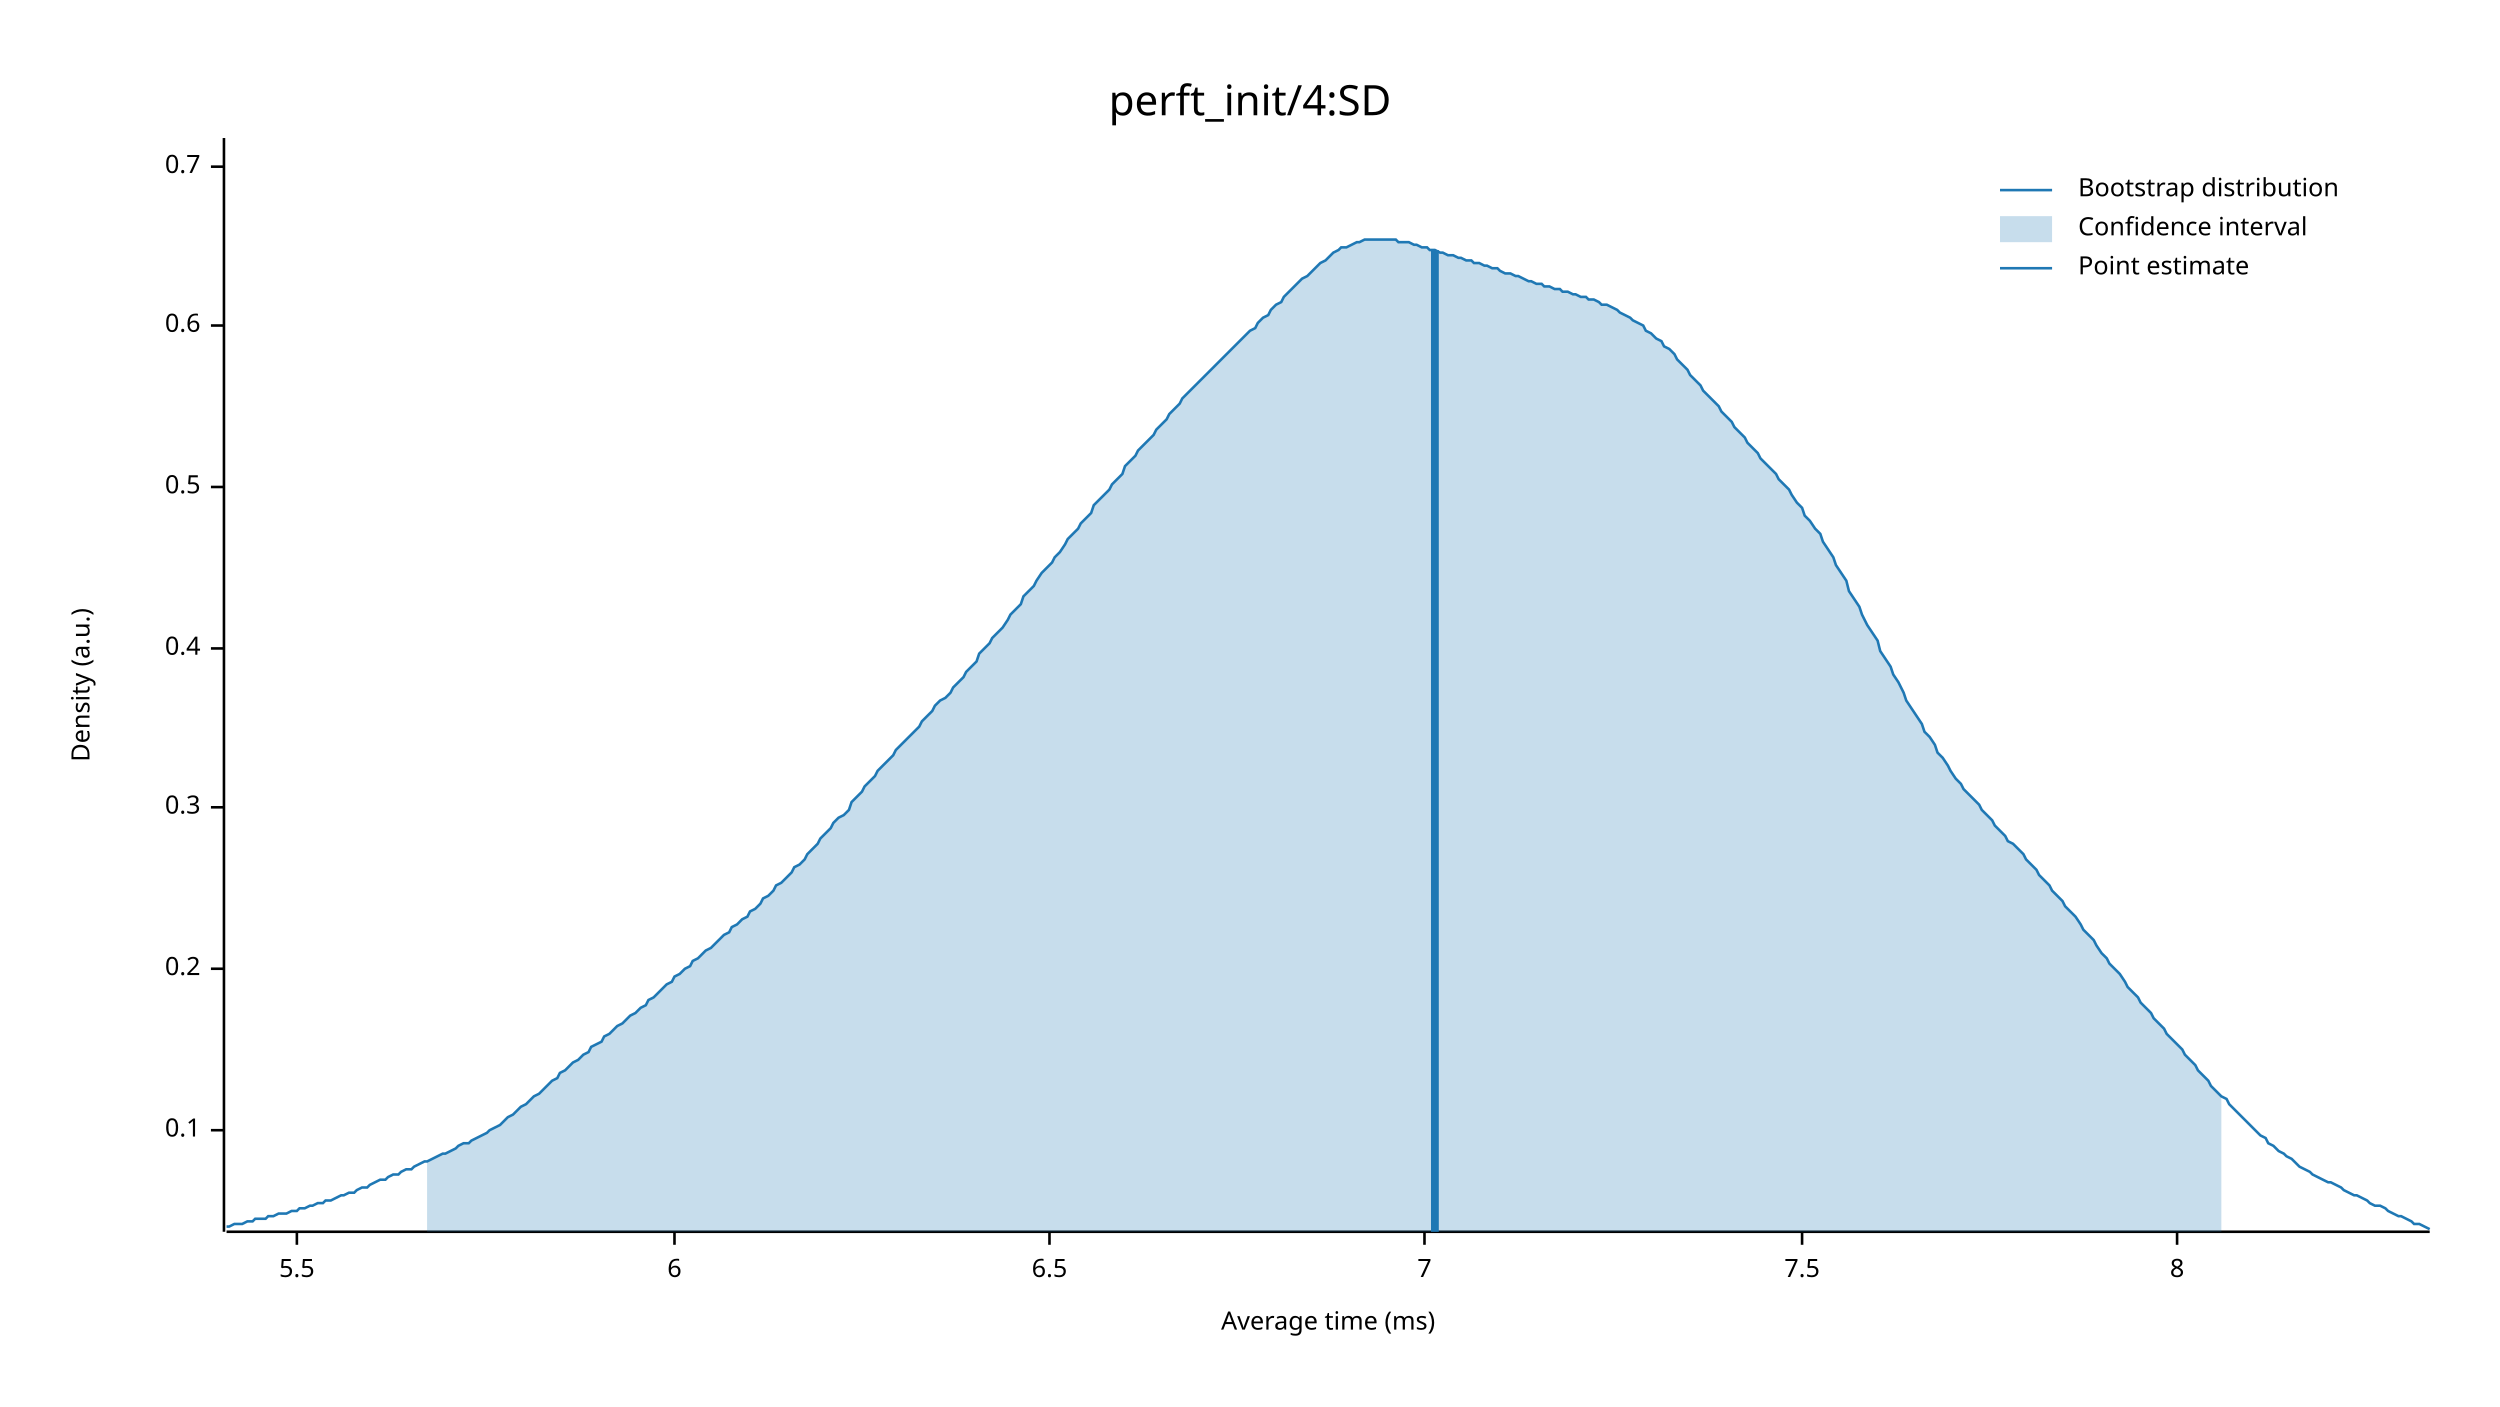
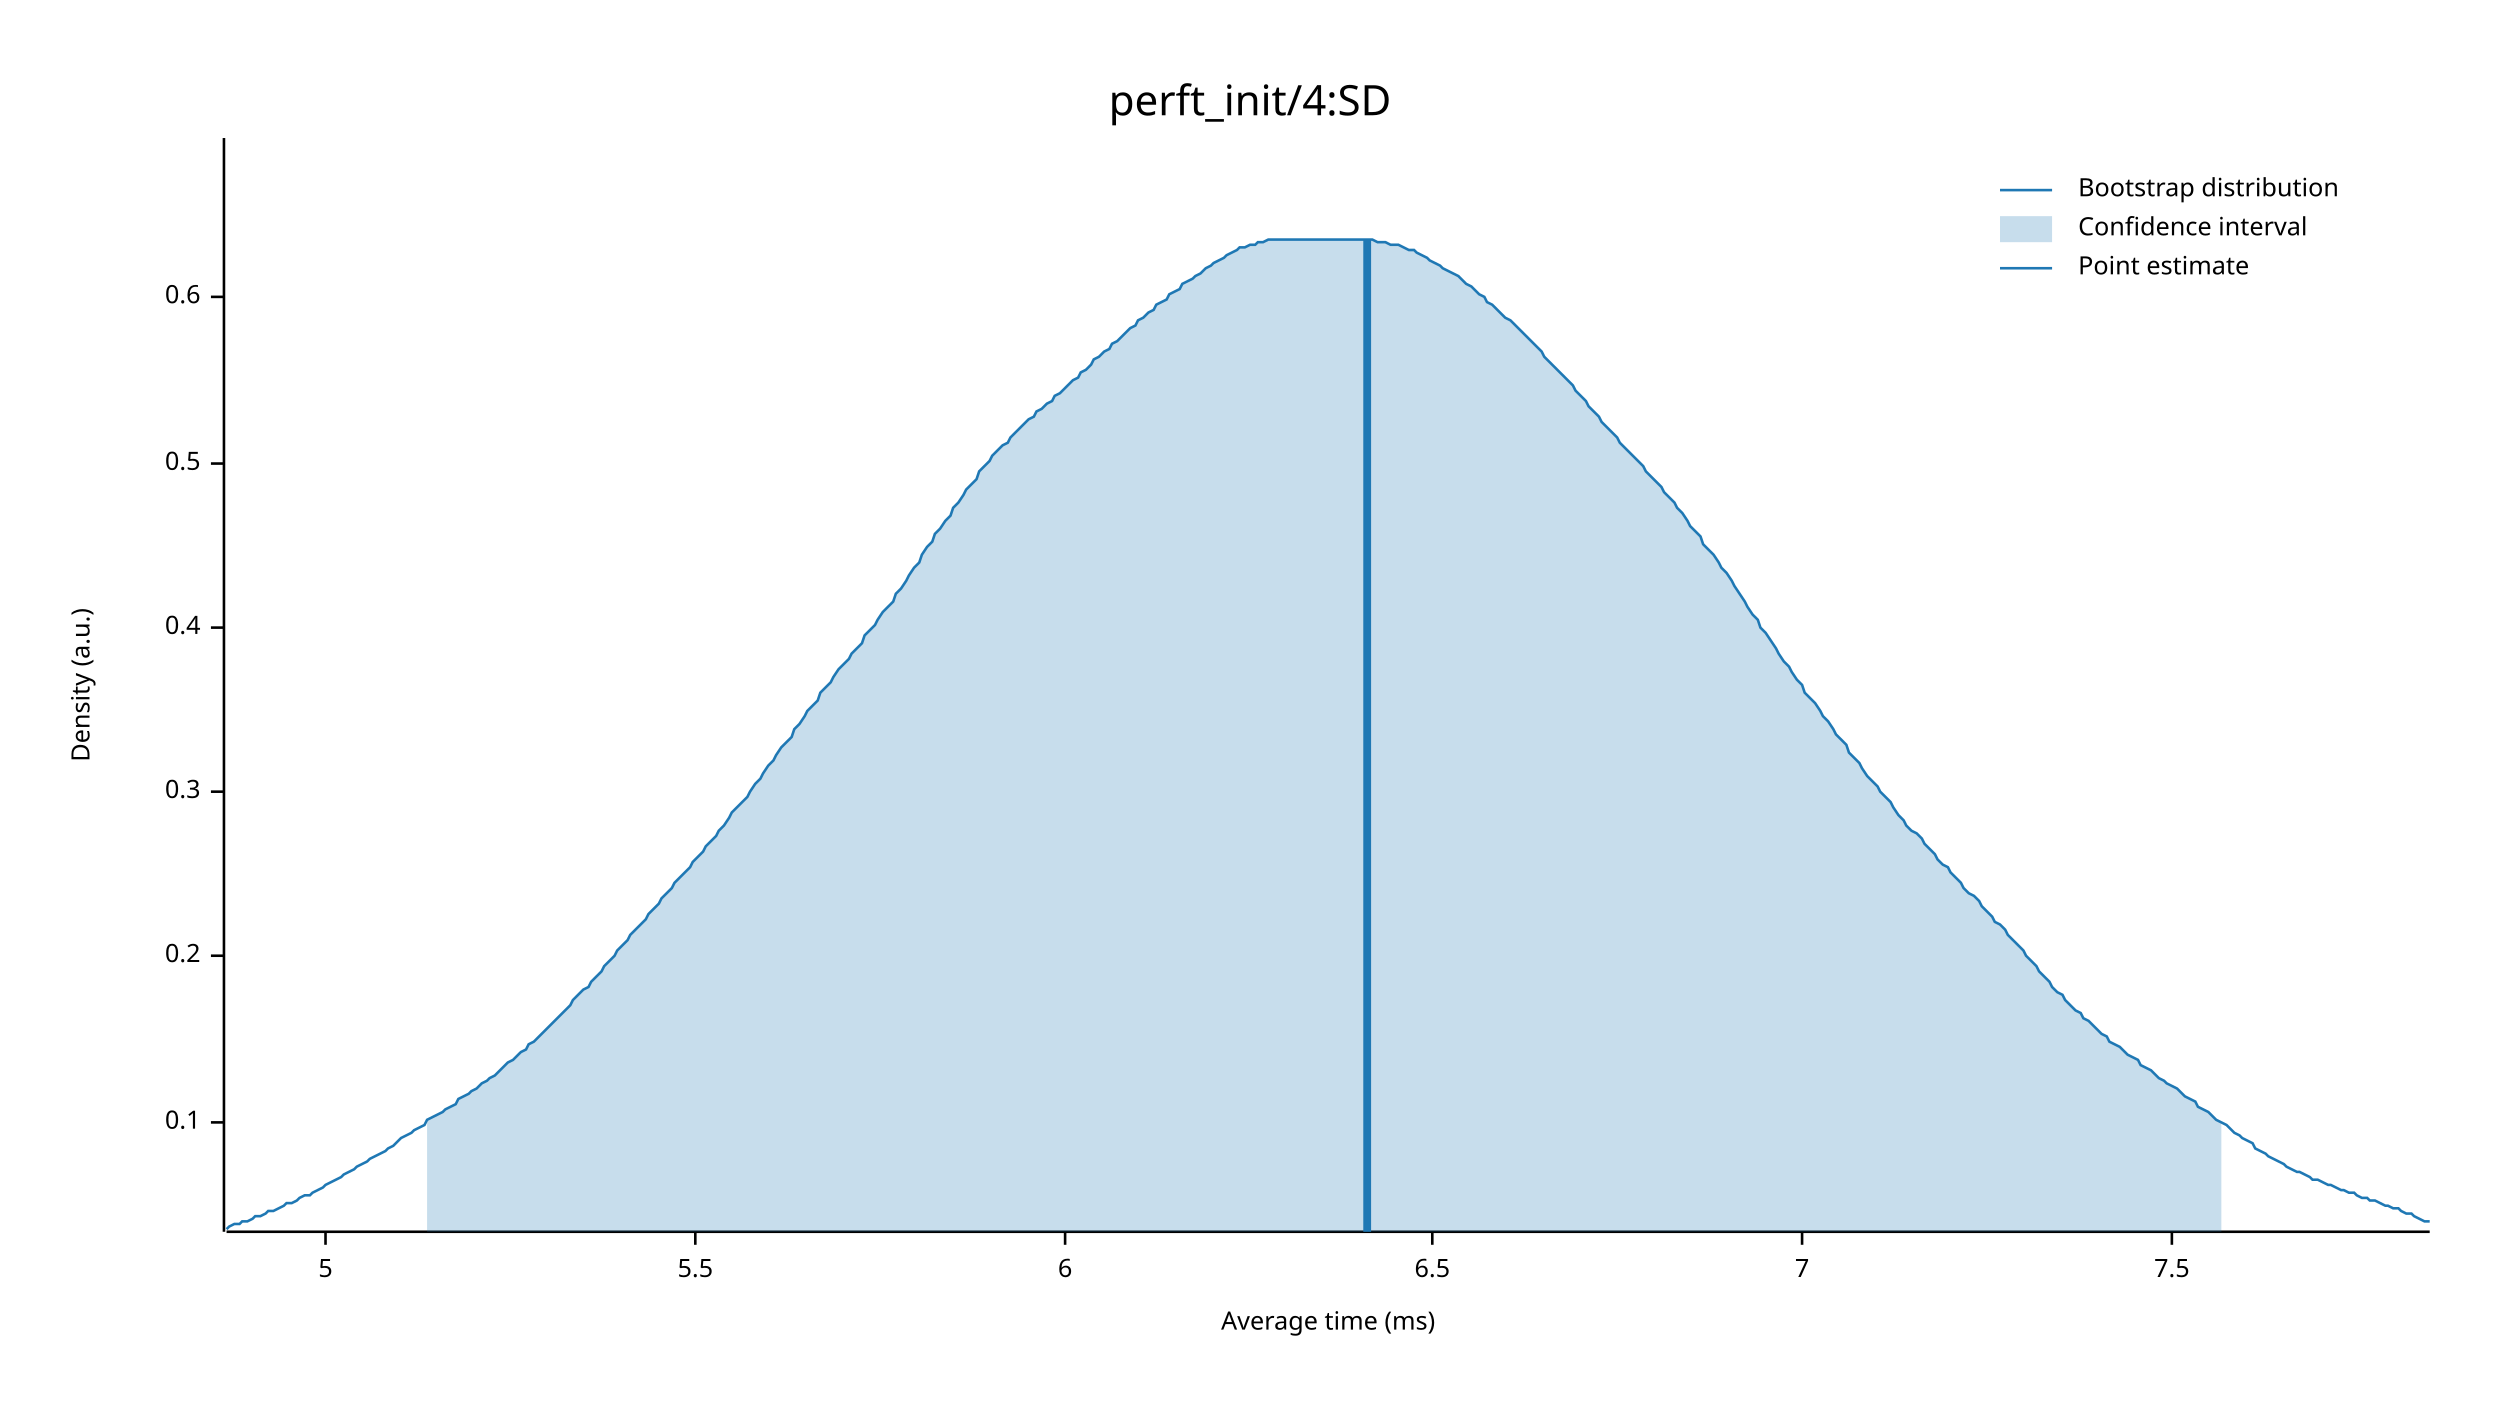
<svg xmlns="http://www.w3.org/2000/svg" width="960" height="540" viewBox="0 0 960 540">
  <text x="480" y="32" dy="0.76em" text-anchor="middle" font-family="sans-serif" font-size="16.129" opacity="1" fill="#000000">
perft_init/4:SD
</text>
  <text x="27" y="263" dy="0.76em" text-anchor="middle" font-family="sans-serif" font-size="9.677" opacity="1" fill="#000000" transform="rotate(270, 27, 263)">
Density (a.u.)
</text>
  <text x="510" y="513" dy="-0.5ex" text-anchor="middle" font-family="sans-serif" font-size="9.677" opacity="1" fill="#000000">
Average time (ms)
</text>
  <polyline fill="none" opacity="1" stroke="#000000" stroke-width="1" points="86,53 86,473 " />
-   <text x="77" y="434" dy="0.5ex" text-anchor="end" font-family="sans-serif" font-size="9.677" opacity="1" fill="#000000">
+   <text x="77" y="431" dy="0.5ex" text-anchor="end" font-family="sans-serif" font-size="9.677" opacity="1" fill="#000000">
0.1
</text>
-   <polyline fill="none" opacity="1" stroke="#000000" stroke-width="1" points="81,434 86,434 " />
-   <text x="77" y="372" dy="0.5ex" text-anchor="end" font-family="sans-serif" font-size="9.677" opacity="1" fill="#000000">
+   <polyline fill="none" opacity="1" stroke="#000000" stroke-width="1" points="81,431 86,431 " />
+   <text x="77" y="367" dy="0.5ex" text-anchor="end" font-family="sans-serif" font-size="9.677" opacity="1" fill="#000000">
0.2
</text>
-   <polyline fill="none" opacity="1" stroke="#000000" stroke-width="1" points="81,372 86,372 " />
-   <text x="77" y="310" dy="0.5ex" text-anchor="end" font-family="sans-serif" font-size="9.677" opacity="1" fill="#000000">
+   <polyline fill="none" opacity="1" stroke="#000000" stroke-width="1" points="81,367 86,367 " />
+   <text x="77" y="304" dy="0.5ex" text-anchor="end" font-family="sans-serif" font-size="9.677" opacity="1" fill="#000000">
0.3
</text>
-   <polyline fill="none" opacity="1" stroke="#000000" stroke-width="1" points="81,310 86,310 " />
-   <text x="77" y="249" dy="0.5ex" text-anchor="end" font-family="sans-serif" font-size="9.677" opacity="1" fill="#000000">
+   <polyline fill="none" opacity="1" stroke="#000000" stroke-width="1" points="81,304 86,304 " />
+   <text x="77" y="241" dy="0.5ex" text-anchor="end" font-family="sans-serif" font-size="9.677" opacity="1" fill="#000000">
0.4
</text>
-   <polyline fill="none" opacity="1" stroke="#000000" stroke-width="1" points="81,249 86,249 " />
-   <text x="77" y="187" dy="0.5ex" text-anchor="end" font-family="sans-serif" font-size="9.677" opacity="1" fill="#000000">
+   <polyline fill="none" opacity="1" stroke="#000000" stroke-width="1" points="81,241 86,241 " />
+   <text x="77" y="178" dy="0.5ex" text-anchor="end" font-family="sans-serif" font-size="9.677" opacity="1" fill="#000000">
0.5
</text>
-   <polyline fill="none" opacity="1" stroke="#000000" stroke-width="1" points="81,187 86,187 " />
-   <text x="77" y="125" dy="0.5ex" text-anchor="end" font-family="sans-serif" font-size="9.677" opacity="1" fill="#000000">
+   <polyline fill="none" opacity="1" stroke="#000000" stroke-width="1" points="81,178 86,178 " />
+   <text x="77" y="114" dy="0.5ex" text-anchor="end" font-family="sans-serif" font-size="9.677" opacity="1" fill="#000000">
0.6
</text>
-   <polyline fill="none" opacity="1" stroke="#000000" stroke-width="1" points="81,125 86,125 " />
-   <text x="77" y="64" dy="0.5ex" text-anchor="end" font-family="sans-serif" font-size="9.677" opacity="1" fill="#000000">
- 0.7
+   <polyline fill="none" opacity="1" stroke="#000000" stroke-width="1" points="81,114 86,114 " />
+   <polyline fill="none" opacity="1" stroke="#000000" stroke-width="1" points="87,473 933,473 " />
+   <text x="125" y="483" dy="0.76em" text-anchor="middle" font-family="sans-serif" font-size="9.677" opacity="1" fill="#000000">
+ 5
</text>
-   <polyline fill="none" opacity="1" stroke="#000000" stroke-width="1" points="81,64 86,64 " />
-   <polyline fill="none" opacity="1" stroke="#000000" stroke-width="1" points="87,473 933,473 " />
-   <text x="114" y="483" dy="0.76em" text-anchor="middle" font-family="sans-serif" font-size="9.677" opacity="1" fill="#000000">
+   <polyline fill="none" opacity="1" stroke="#000000" stroke-width="1" points="125,473 125,478 " />
+   <text x="267" y="483" dy="0.76em" text-anchor="middle" font-family="sans-serif" font-size="9.677" opacity="1" fill="#000000">
5.5
</text>
-   <polyline fill="none" opacity="1" stroke="#000000" stroke-width="1" points="114,473 114,478 " />
-   <text x="259" y="483" dy="0.76em" text-anchor="middle" font-family="sans-serif" font-size="9.677" opacity="1" fill="#000000">
+   <polyline fill="none" opacity="1" stroke="#000000" stroke-width="1" points="267,473 267,478 " />
+   <text x="409" y="483" dy="0.76em" text-anchor="middle" font-family="sans-serif" font-size="9.677" opacity="1" fill="#000000">
6
</text>
-   <polyline fill="none" opacity="1" stroke="#000000" stroke-width="1" points="259,473 259,478 " />
-   <text x="403" y="483" dy="0.76em" text-anchor="middle" font-family="sans-serif" font-size="9.677" opacity="1" fill="#000000">
+   <polyline fill="none" opacity="1" stroke="#000000" stroke-width="1" points="409,473 409,478 " />
+   <text x="550" y="483" dy="0.76em" text-anchor="middle" font-family="sans-serif" font-size="9.677" opacity="1" fill="#000000">
6.5
</text>
-   <polyline fill="none" opacity="1" stroke="#000000" stroke-width="1" points="403,473 403,478 " />
-   <text x="547" y="483" dy="0.76em" text-anchor="middle" font-family="sans-serif" font-size="9.677" opacity="1" fill="#000000">
+   <polyline fill="none" opacity="1" stroke="#000000" stroke-width="1" points="550,473 550,478 " />
+   <text x="692" y="483" dy="0.76em" text-anchor="middle" font-family="sans-serif" font-size="9.677" opacity="1" fill="#000000">
7
</text>
-   <polyline fill="none" opacity="1" stroke="#000000" stroke-width="1" points="547,473 547,478 " />
-   <text x="692" y="483" dy="0.76em" text-anchor="middle" font-family="sans-serif" font-size="9.677" opacity="1" fill="#000000">
+   <polyline fill="none" opacity="1" stroke="#000000" stroke-width="1" points="692,473 692,478 " />
+   <text x="834" y="483" dy="0.76em" text-anchor="middle" font-family="sans-serif" font-size="9.677" opacity="1" fill="#000000">
7.5
</text>
-   <polyline fill="none" opacity="1" stroke="#000000" stroke-width="1" points="692,473 692,478 " />
-   <text x="836" y="483" dy="0.76em" text-anchor="middle" font-family="sans-serif" font-size="9.677" opacity="1" fill="#000000">
- 8
- </text>
-   <polyline fill="none" opacity="1" stroke="#000000" stroke-width="1" points="836,473 836,478 " />
-   <polyline fill="none" opacity="1" stroke="#1F78B4" stroke-width="1" points="87,471 88,471 90,470 92,470 93,470 95,469 97,469 98,468 100,468 102,468 103,467 105,467 107,466 109,466 110,466 112,465 114,465 115,464 117,464 119,463 120,463 122,462 124,462 125,461 127,461 129,460 131,459 132,459 134,458 136,458 137,457 139,456 141,456 142,455 144,454 146,453 148,453 149,452 151,451 153,451 154,450 156,449 158,449 159,448 161,447 163,446 164,446 166,445 168,444 170,443 171,443 173,442 175,441 176,440 178,439 180,439 181,438 183,437 185,436 187,435 188,434 190,433 192,432 193,431 195,429 197,428 198,427 200,425 202,424 203,423 205,421 207,420 209,418 210,417 212,415 214,414 215,412 217,411 219,409 220,408 222,407 224,405 226,404 227,402 229,401 231,400 232,398 234,397 236,395 237,394 239,393 241,391 242,390 244,389 246,387 248,386 249,384 251,383 253,381 254,380 256,378 258,377 259,375 261,374 263,372 265,371 266,369 268,368 270,366 271,365 273,364 275,362 276,361 278,359 280,358 281,356 283,355 285,353 287,352 288,350 290,349 292,347 293,345 295,344 297,342 298,340 300,339 302,337 304,335 305,333 307,332 309,330 310,328 312,326 314,324 315,322 317,320 319,318 320,316 322,314 324,313 326,311 327,308 329,306 331,304 332,302 334,300 336,298 337,296 339,294 341,292 343,290 344,288 346,286 348,284 349,283 351,281 353,279 354,277 356,275 358,273 359,271 361,269 363,268 365,266 366,264 368,262 370,260 371,258 373,256 375,254 376,251 378,249 380,247 381,245 383,243 385,241 387,238 388,236 390,234 392,232 393,229 395,227 397,225 398,223 400,220 402,218 404,216 405,214 407,212 409,209 410,207 412,205 414,203 415,201 417,199 419,197 420,194 422,192 424,190 426,188 427,186 429,184 431,182 432,179 434,177 436,175 437,173 439,171 441,169 443,167 444,165 446,163 448,161 449,159 451,157 453,155 454,153 456,151 458,149 459,148 461,146 463,144 465,142 466,141 468,139 470,137 471,136 473,134 475,132 476,131 478,129 480,127 482,126 483,124 485,122 487,121 488,119 490,117 492,116 493,114 495,112 497,110 498,109 500,107 502,106 504,104 505,103 507,101 509,100 510,99 512,97 514,96 515,95 517,95 519,94 521,93 522,93 524,92 526,92 527,92 529,92 531,92 532,92 534,92 536,92 537,93 539,93 541,93 543,94 544,94 546,95 548,95 549,96 551,96 553,97 554,97 556,98 558,98 560,99 561,99 563,100 565,100 566,101 568,101 570,102 571,102 573,103 575,103 576,104 578,105 580,105 582,106 583,106 585,107 587,108 588,108 590,109 592,109 593,110 595,110 597,111 599,111 600,112 602,112 604,113 605,113 607,114 609,114 610,115 612,115 614,116 615,117 617,117 619,118 621,119 622,120 624,121 626,122 627,123 629,124 631,125 632,127 634,128 636,130 638,131 639,133 641,134 643,136 644,138 646,140 648,142 649,144 651,146 653,148 654,150 656,152 658,154 660,156 661,158 663,160 665,162 666,164 668,166 670,168 671,170 673,172 675,174 676,176 678,178 680,180 682,182 683,184 685,186 687,188 688,190 690,193 692,195 693,198 695,200 697,203 699,205 700,208 702,211 704,214 705,217 707,220 709,223 710,227 712,230 714,233 715,236 717,240 719,243 721,246 722,250 724,253 726,256 727,259 729,262 731,266 732,269 734,272 736,275 738,278 739,281 741,283 743,286 744,289 746,291 748,294 749,296 751,299 753,301 754,303 756,305 758,307 760,309 761,311 763,313 765,315 766,317 768,319 770,321 771,323 773,324 775,326 777,328 778,330 780,332 782,334 783,336 785,338 787,340 788,342 790,344 792,346 793,348 795,350 797,352 799,355 800,357 802,359 804,361 805,363 807,366 809,368 810,370 812,372 814,374 816,377 817,379 819,381 821,383 822,385 824,387 826,389 827,391 829,393 831,395 832,397 834,399 836,401 838,403 839,405 841,407 843,409 844,411 846,413 848,415 849,417 851,419 853,421 855,422 856,424 858,426 860,428 861,429 863,431 865,433 866,434 868,436 870,437 871,439 873,440 875,442 877,443 878,444 880,445 882,447 883,448 885,449 887,450 888,451 890,452 892,453 894,454 895,454 897,455 899,456 900,457 902,458 904,459 905,459 907,460 909,461 910,462 912,463 914,463 916,464 917,465 919,466 921,467 922,467 924,468 926,469 927,470 929,470 931,471 933,472 " />
-   <polygon opacity="0.25" fill="#1F78B4" points="164,446 166,445 168,444 170,443 171,443 173,442 175,441 176,440 178,439 180,439 181,438 183,437 185,436 187,435 188,434 190,433 192,432 193,431 195,429 197,428 198,427 200,425 202,424 203,423 205,421 207,420 209,418 210,417 212,415 214,414 215,412 217,411 219,409 220,408 222,407 224,405 226,404 227,402 229,401 231,400 232,398 234,397 236,395 237,394 239,393 241,391 242,390 244,389 246,387 248,386 249,384 251,383 253,381 254,380 256,378 258,377 259,375 261,374 263,372 265,371 266,369 268,368 270,366 271,365 273,364 275,362 276,361 278,359 280,358 281,356 283,355 285,353 287,352 288,350 290,349 292,347 293,345 295,344 297,342 298,340 300,339 302,337 304,335 305,333 307,332 309,330 310,328 312,326 314,324 315,322 317,320 319,318 320,316 322,314 324,313 326,311 327,308 329,306 331,304 332,302 334,300 336,298 337,296 339,294 341,292 343,290 344,288 346,286 348,284 349,283 351,281 353,279 354,277 356,275 358,273 359,271 361,269 363,268 365,266 366,264 368,262 370,260 371,258 373,256 375,254 376,251 378,249 380,247 381,245 383,243 385,241 387,238 388,236 390,234 392,232 393,229 395,227 397,225 398,223 400,220 402,218 404,216 405,214 407,212 409,209 410,207 412,205 414,203 415,201 417,199 419,197 420,194 422,192 424,190 426,188 427,186 429,184 431,182 432,179 434,177 436,175 437,173 439,171 441,169 443,167 444,165 446,163 448,161 449,159 451,157 453,155 454,153 456,151 458,149 459,148 461,146 463,144 465,142 466,141 468,139 470,137 471,136 473,134 475,132 476,131 478,129 480,127 482,126 483,124 485,122 487,121 488,119 490,117 492,116 493,114 495,112 497,110 498,109 500,107 502,106 504,104 505,103 507,101 509,100 510,99 512,97 514,96 515,95 517,95 519,94 521,93 522,93 524,92 526,92 527,92 529,92 531,92 532,92 534,92 536,92 537,93 539,93 541,93 543,94 544,94 546,95 548,95 549,96 551,96 553,97 554,97 556,98 558,98 560,99 561,99 563,100 565,100 566,101 568,101 570,102 571,102 573,103 575,103 576,104 578,105 580,105 582,106 583,106 585,107 587,108 588,108 590,109 592,109 593,110 595,110 597,111 599,111 600,112 602,112 604,113 605,113 607,114 609,114 610,115 612,115 614,116 615,117 617,117 619,118 621,119 622,120 624,121 626,122 627,123 629,124 631,125 632,127 634,128 636,130 638,131 639,133 641,134 643,136 644,138 646,140 648,142 649,144 651,146 653,148 654,150 656,152 658,154 660,156 661,158 663,160 665,162 666,164 668,166 670,168 671,170 673,172 675,174 676,176 678,178 680,180 682,182 683,184 685,186 687,188 688,190 690,193 692,195 693,198 695,200 697,203 699,205 700,208 702,211 704,214 705,217 707,220 709,223 710,227 712,230 714,233 715,236 717,240 719,243 721,246 722,250 724,253 726,256 727,259 729,262 731,266 732,269 734,272 736,275 738,278 739,281 741,283 743,286 744,289 746,291 748,294 749,296 751,299 753,301 754,303 756,305 758,307 760,309 761,311 763,313 765,315 766,317 768,319 770,321 771,323 773,324 775,326 777,328 778,330 780,332 782,334 783,336 785,338 787,340 788,342 790,344 792,346 793,348 795,350 797,352 799,355 800,357 802,359 804,361 805,363 807,366 809,368 810,370 812,372 814,374 816,377 817,379 819,381 821,383 822,385 824,387 826,389 827,391 829,393 831,395 832,397 834,399 836,401 838,403 839,405 841,407 843,409 844,411 846,413 848,415 849,417 851,419 853,421 853,473 164,473 " />
-   <polyline fill="none" opacity="1" stroke="#1F78B4" stroke-width="3" points="551,473 551,96 " />
+   <polyline fill="none" opacity="1" stroke="#000000" stroke-width="1" points="834,473 834,478 " />
+   <polyline fill="none" opacity="1" stroke="#1F78B4" stroke-width="1" points="87,472 88,471 90,470 92,470 93,469 95,469 97,468 98,467 100,467 102,466 103,465 105,465 107,464 109,463 110,462 112,462 114,461 115,460 117,459 119,459 120,458 122,457 124,456 125,455 127,454 129,453 131,452 132,451 134,450 136,449 137,448 139,447 141,446 142,445 144,444 146,443 148,442 149,441 151,440 153,438 154,437 156,436 158,435 159,434 161,433 163,432 164,430 166,429 168,428 170,427 171,426 173,425 175,424 176,422 178,421 180,420 181,419 183,418 185,416 187,415 188,414 190,413 192,411 193,410 195,408 197,407 198,406 200,404 202,403 203,401 205,400 207,398 209,396 210,395 212,393 214,391 215,390 217,388 219,386 220,384 222,382 224,380 226,379 227,377 229,375 231,373 232,371 234,369 236,367 237,365 239,363 241,361 242,359 244,357 246,355 248,353 249,351 251,349 253,347 254,345 256,343 258,341 259,339 261,337 263,335 265,333 266,331 268,329 270,327 271,325 273,323 275,321 276,319 278,317 280,314 281,312 283,310 285,308 287,306 288,304 290,301 292,299 293,297 295,294 297,292 298,290 300,287 302,285 304,283 305,280 307,278 309,275 310,273 312,271 314,269 315,266 317,264 319,262 320,260 322,257 324,255 326,253 327,251 329,249 331,247 332,244 334,242 336,240 337,238 339,235 341,233 343,231 344,228 346,226 348,223 349,221 351,218 353,216 354,213 356,210 358,208 359,205 361,203 363,200 365,198 366,195 368,193 370,190 371,188 373,186 375,184 376,181 378,179 380,177 381,175 383,173 385,171 387,170 388,168 390,166 392,164 393,163 395,161 397,160 398,158 400,157 402,155 404,154 405,152 407,151 409,149 410,148 412,146 414,145 415,143 417,142 419,140 420,138 422,137 424,135 426,134 427,132 429,131 431,129 432,128 434,126 436,125 437,123 439,122 441,120 443,119 444,117 446,116 448,115 449,113 451,112 453,111 454,109 456,108 458,107 459,106 461,105 463,103 465,102 466,101 468,100 470,99 471,98 473,97 475,96 476,95 478,95 480,94 482,94 483,93 485,93 487,92 488,92 490,92 492,92 493,92 495,92 497,92 498,92 500,92 502,92 504,92 505,92 507,92 509,92 510,92 512,92 514,92 515,92 517,92 519,92 521,92 522,92 524,92 526,92 527,92 529,93 531,93 532,93 534,94 536,94 537,94 539,95 541,96 543,96 544,97 546,98 548,99 549,100 551,101 553,102 554,103 556,104 558,105 560,106 561,107 563,109 565,110 566,111 568,113 570,114 571,116 573,117 575,119 576,120 578,122 580,123 582,125 583,126 585,128 587,130 588,131 590,133 592,135 593,137 595,139 597,141 599,143 600,144 602,146 604,148 605,150 607,152 609,154 610,156 612,158 614,160 615,162 617,164 619,166 621,168 622,170 624,172 626,174 627,175 629,177 631,179 632,181 634,183 636,185 638,187 639,189 641,191 643,193 644,195 646,197 648,200 649,202 651,204 653,206 654,209 656,211 658,213 660,216 661,218 663,220 665,223 666,225 668,228 670,231 671,233 673,236 675,238 676,241 678,243 680,246 682,249 683,251 685,254 687,256 688,258 690,261 692,263 693,266 695,268 697,270 699,273 700,275 702,277 704,280 705,282 707,284 709,286 710,289 712,291 714,293 715,295 717,298 719,300 721,302 722,304 724,306 726,308 727,310 729,313 731,315 732,317 734,319 736,320 738,322 739,324 741,326 743,328 744,330 746,332 748,333 749,335 751,337 753,339 754,341 756,343 758,344 760,346 761,348 763,350 765,352 766,354 768,355 770,357 771,359 773,361 775,363 777,365 778,367 780,369 782,371 783,373 785,375 787,377 788,379 790,381 792,382 793,384 795,386 797,388 799,389 800,391 802,392 804,394 805,395 807,397 809,398 810,400 812,401 814,402 816,404 817,405 819,406 821,407 822,409 824,410 826,411 827,412 829,414 831,415 832,416 834,417 836,418 838,420 839,421 841,422 843,423 844,425 846,426 848,427 849,428 851,430 853,431 855,432 856,433 858,435 860,436 861,437 863,438 865,439 866,441 868,442 870,443 871,444 873,445 875,446 877,447 878,448 880,449 882,450 883,450 885,451 887,452 888,453 890,453 892,454 894,455 895,455 897,456 899,457 900,457 902,458 904,458 905,459 907,460 909,460 910,461 912,461 914,462 916,463 917,463 919,464 921,464 922,465 924,466 926,466 927,467 929,468 931,469 933,469 " />
+   <polygon opacity="0.25" fill="#1F78B4" points="164,430 166,429 168,428 170,427 171,426 173,425 175,424 176,422 178,421 180,420 181,419 183,418 185,416 187,415 188,414 190,413 192,411 193,410 195,408 197,407 198,406 200,404 202,403 203,401 205,400 207,398 209,396 210,395 212,393 214,391 215,390 217,388 219,386 220,384 222,382 224,380 226,379 227,377 229,375 231,373 232,371 234,369 236,367 237,365 239,363 241,361 242,359 244,357 246,355 248,353 249,351 251,349 253,347 254,345 256,343 258,341 259,339 261,337 263,335 265,333 266,331 268,329 270,327 271,325 273,323 275,321 276,319 278,317 280,314 281,312 283,310 285,308 287,306 288,304 290,301 292,299 293,297 295,294 297,292 298,290 300,287 302,285 304,283 305,280 307,278 309,275 310,273 312,271 314,269 315,266 317,264 319,262 320,260 322,257 324,255 326,253 327,251 329,249 331,247 332,244 334,242 336,240 337,238 339,235 341,233 343,231 344,228 346,226 348,223 349,221 351,218 353,216 354,213 356,210 358,208 359,205 361,203 363,200 365,198 366,195 368,193 370,190 371,188 373,186 375,184 376,181 378,179 380,177 381,175 383,173 385,171 387,170 388,168 390,166 392,164 393,163 395,161 397,160 398,158 400,157 402,155 404,154 405,152 407,151 409,149 410,148 412,146 414,145 415,143 417,142 419,140 420,138 422,137 424,135 426,134 427,132 429,131 431,129 432,128 434,126 436,125 437,123 439,122 441,120 443,119 444,117 446,116 448,115 449,113 451,112 453,111 454,109 456,108 458,107 459,106 461,105 463,103 465,102 466,101 468,100 470,99 471,98 473,97 475,96 476,95 478,95 480,94 482,94 483,93 485,93 487,92 488,92 490,92 492,92 493,92 495,92 497,92 498,92 500,92 502,92 504,92 505,92 507,92 509,92 510,92 512,92 514,92 515,92 517,92 519,92 521,92 522,92 524,92 526,92 527,92 529,93 531,93 532,93 534,94 536,94 537,94 539,95 541,96 543,96 544,97 546,98 548,99 549,100 551,101 553,102 554,103 556,104 558,105 560,106 561,107 563,109 565,110 566,111 568,113 570,114 571,116 573,117 575,119 576,120 578,122 580,123 582,125 583,126 585,128 587,130 588,131 590,133 592,135 593,137 595,139 597,141 599,143 600,144 602,146 604,148 605,150 607,152 609,154 610,156 612,158 614,160 615,162 617,164 619,166 621,168 622,170 624,172 626,174 627,175 629,177 631,179 632,181 634,183 636,185 638,187 639,189 641,191 643,193 644,195 646,197 648,200 649,202 651,204 653,206 654,209 656,211 658,213 660,216 661,218 663,220 665,223 666,225 668,228 670,231 671,233 673,236 675,238 676,241 678,243 680,246 682,249 683,251 685,254 687,256 688,258 690,261 692,263 693,266 695,268 697,270 699,273 700,275 702,277 704,280 705,282 707,284 709,286 710,289 712,291 714,293 715,295 717,298 719,300 721,302 722,304 724,306 726,308 727,310 729,313 731,315 732,317 734,319 736,320 738,322 739,324 741,326 743,328 744,330 746,332 748,333 749,335 751,337 753,339 754,341 756,343 758,344 760,346 761,348 763,350 765,352 766,354 768,355 770,357 771,359 773,361 775,363 777,365 778,367 780,369 782,371 783,373 785,375 787,377 788,379 790,381 792,382 793,384 795,386 797,388 799,389 800,391 802,392 804,394 805,395 807,397 809,398 810,400 812,401 814,402 816,404 817,405 819,406 821,407 822,409 824,410 826,411 827,412 829,414 831,415 832,416 834,417 836,418 838,420 839,421 841,422 843,423 844,425 846,426 848,427 849,428 851,430 853,431 853,473 164,473 " />
+   <polyline fill="none" opacity="1" stroke="#1F78B4" stroke-width="3" points="525,473 525,92 " />
  <text x="798" y="68" dy="0.76em" text-anchor="start" font-family="sans-serif" font-size="9.677" opacity="1" fill="#000000">
Bootstrap distribution
</text>
  <text x="798" y="83" dy="0.76em" text-anchor="start" font-family="sans-serif" font-size="9.677" opacity="1" fill="#000000">
Confidence interval
</text>
  <text x="798" y="98" dy="0.76em" text-anchor="start" font-family="sans-serif" font-size="9.677" opacity="1" fill="#000000">
Point estimate
</text>
  <polyline fill="none" opacity="1" stroke="#1F78B4" stroke-width="1" points="768,73 788,73 " />
  <rect x="768" y="83" width="20" height="10" opacity="0.25" fill="#1F78B4" stroke="none" />
  <polyline fill="none" opacity="1" stroke="#1F78B4" stroke-width="1" points="768,103 788,103 " />
</svg>
